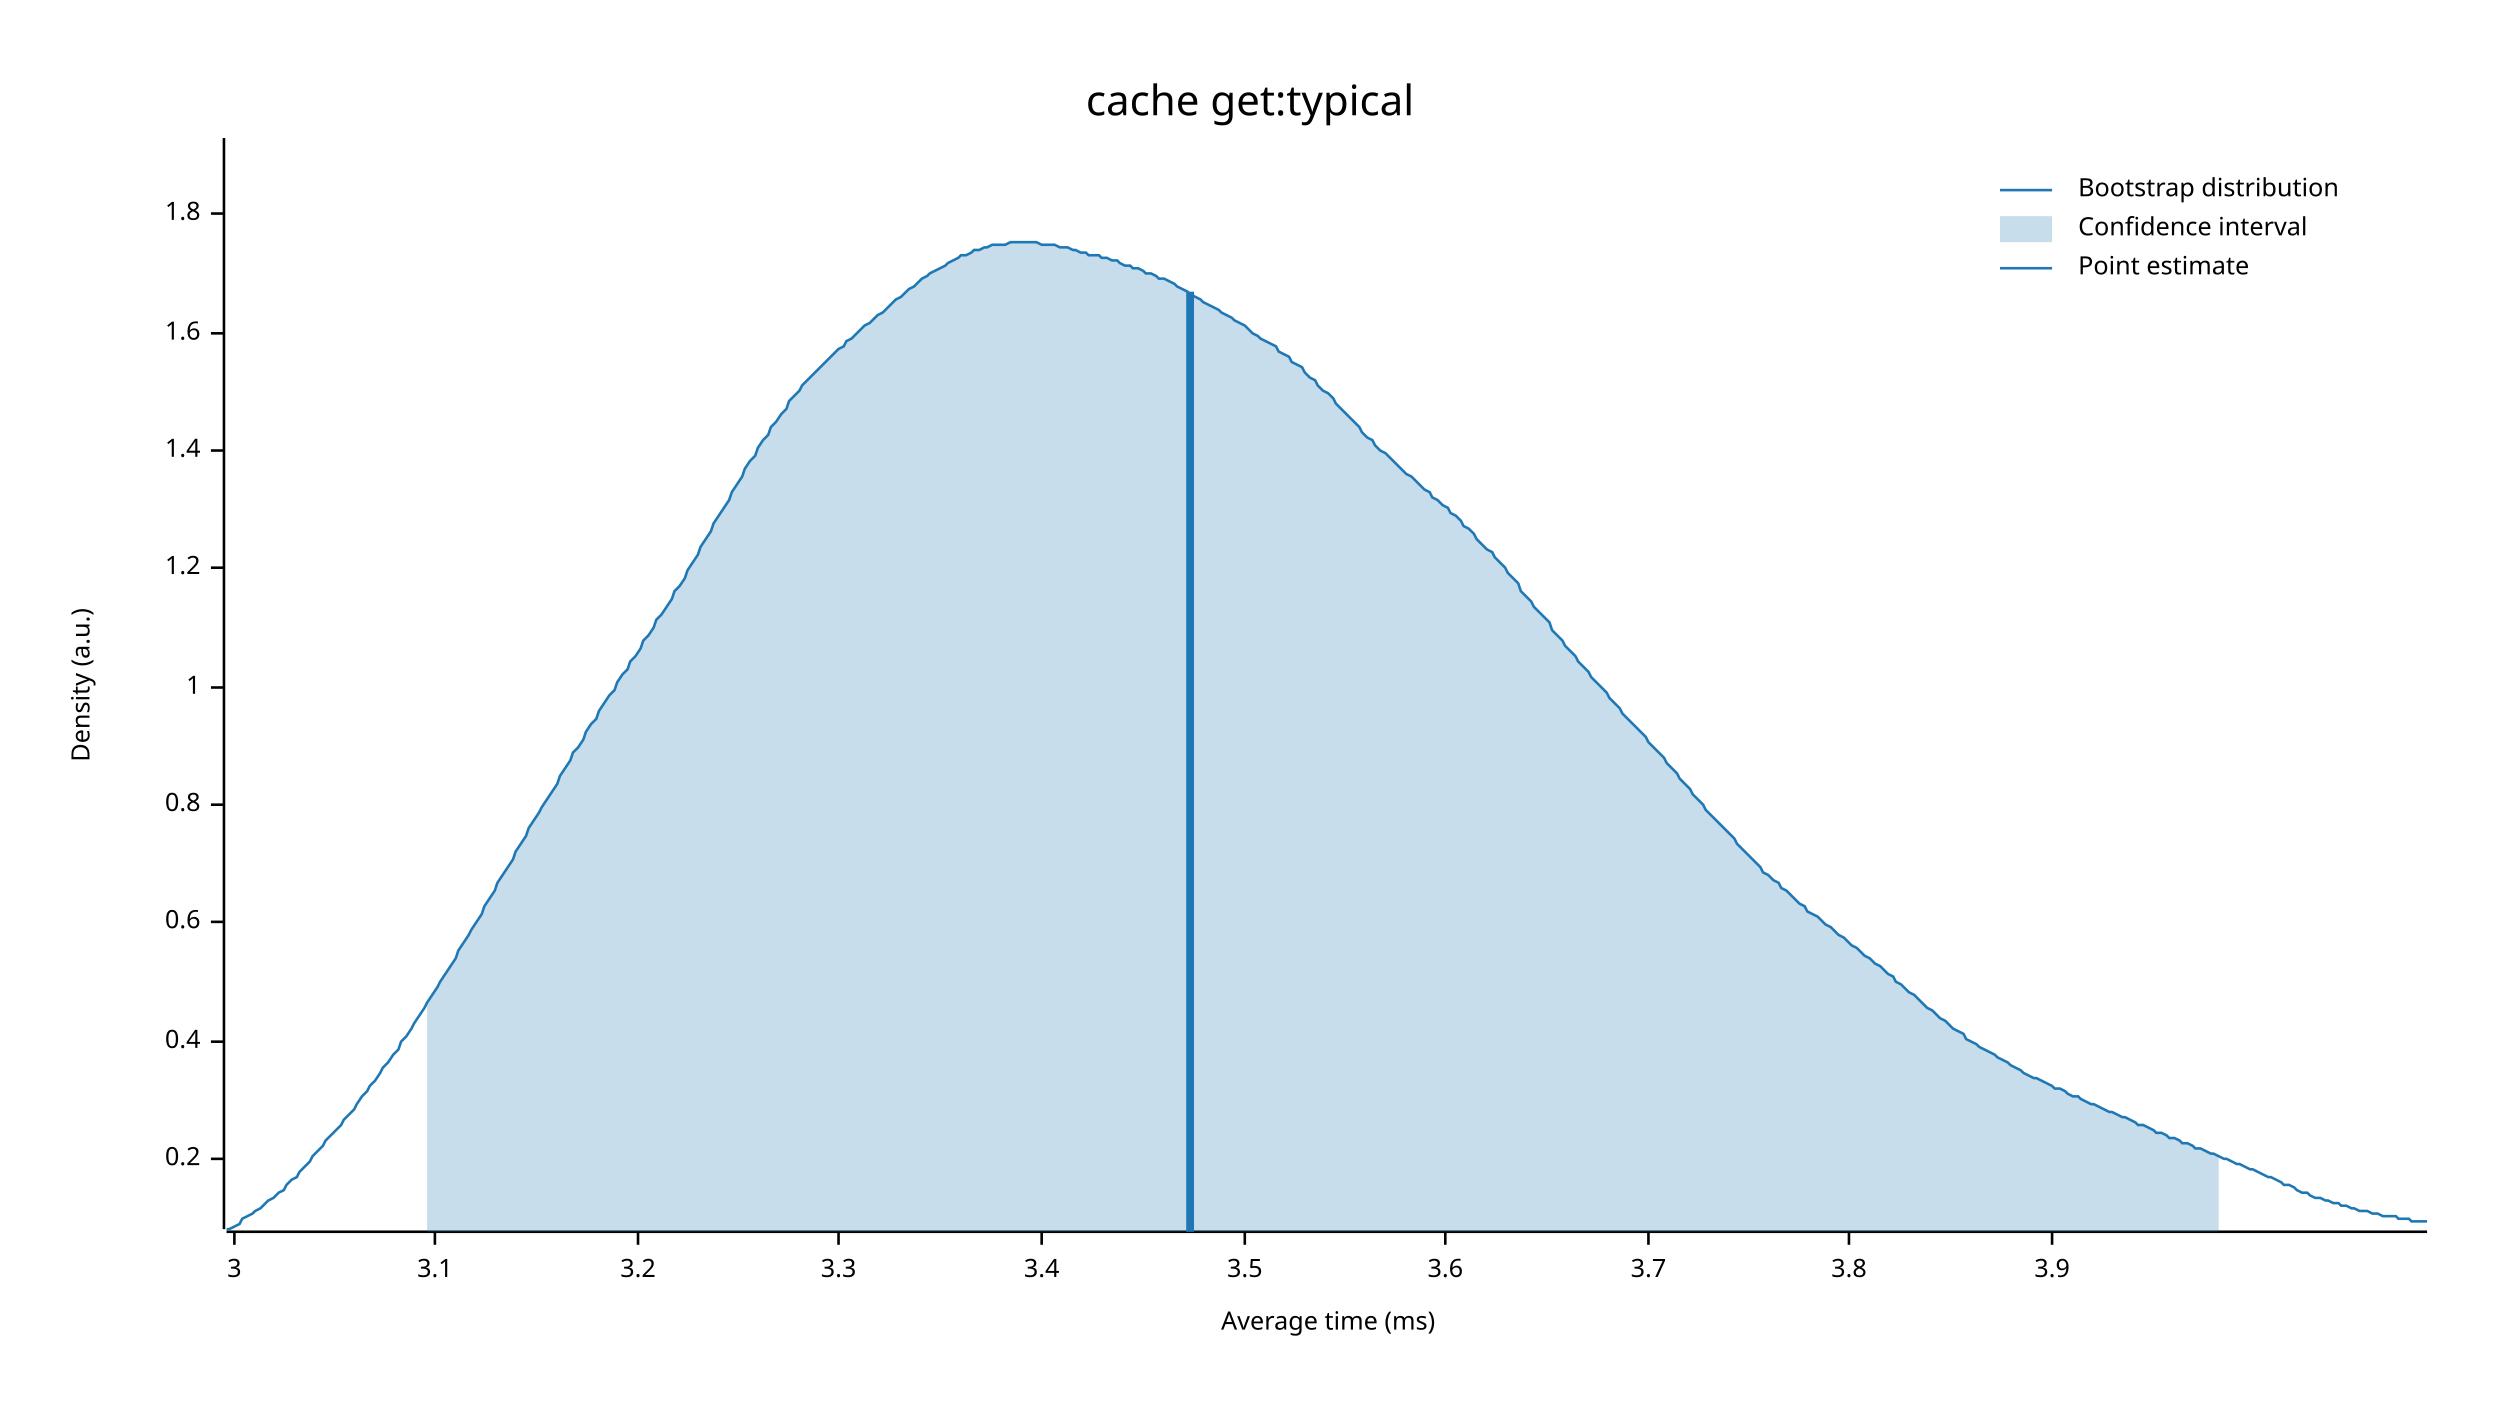
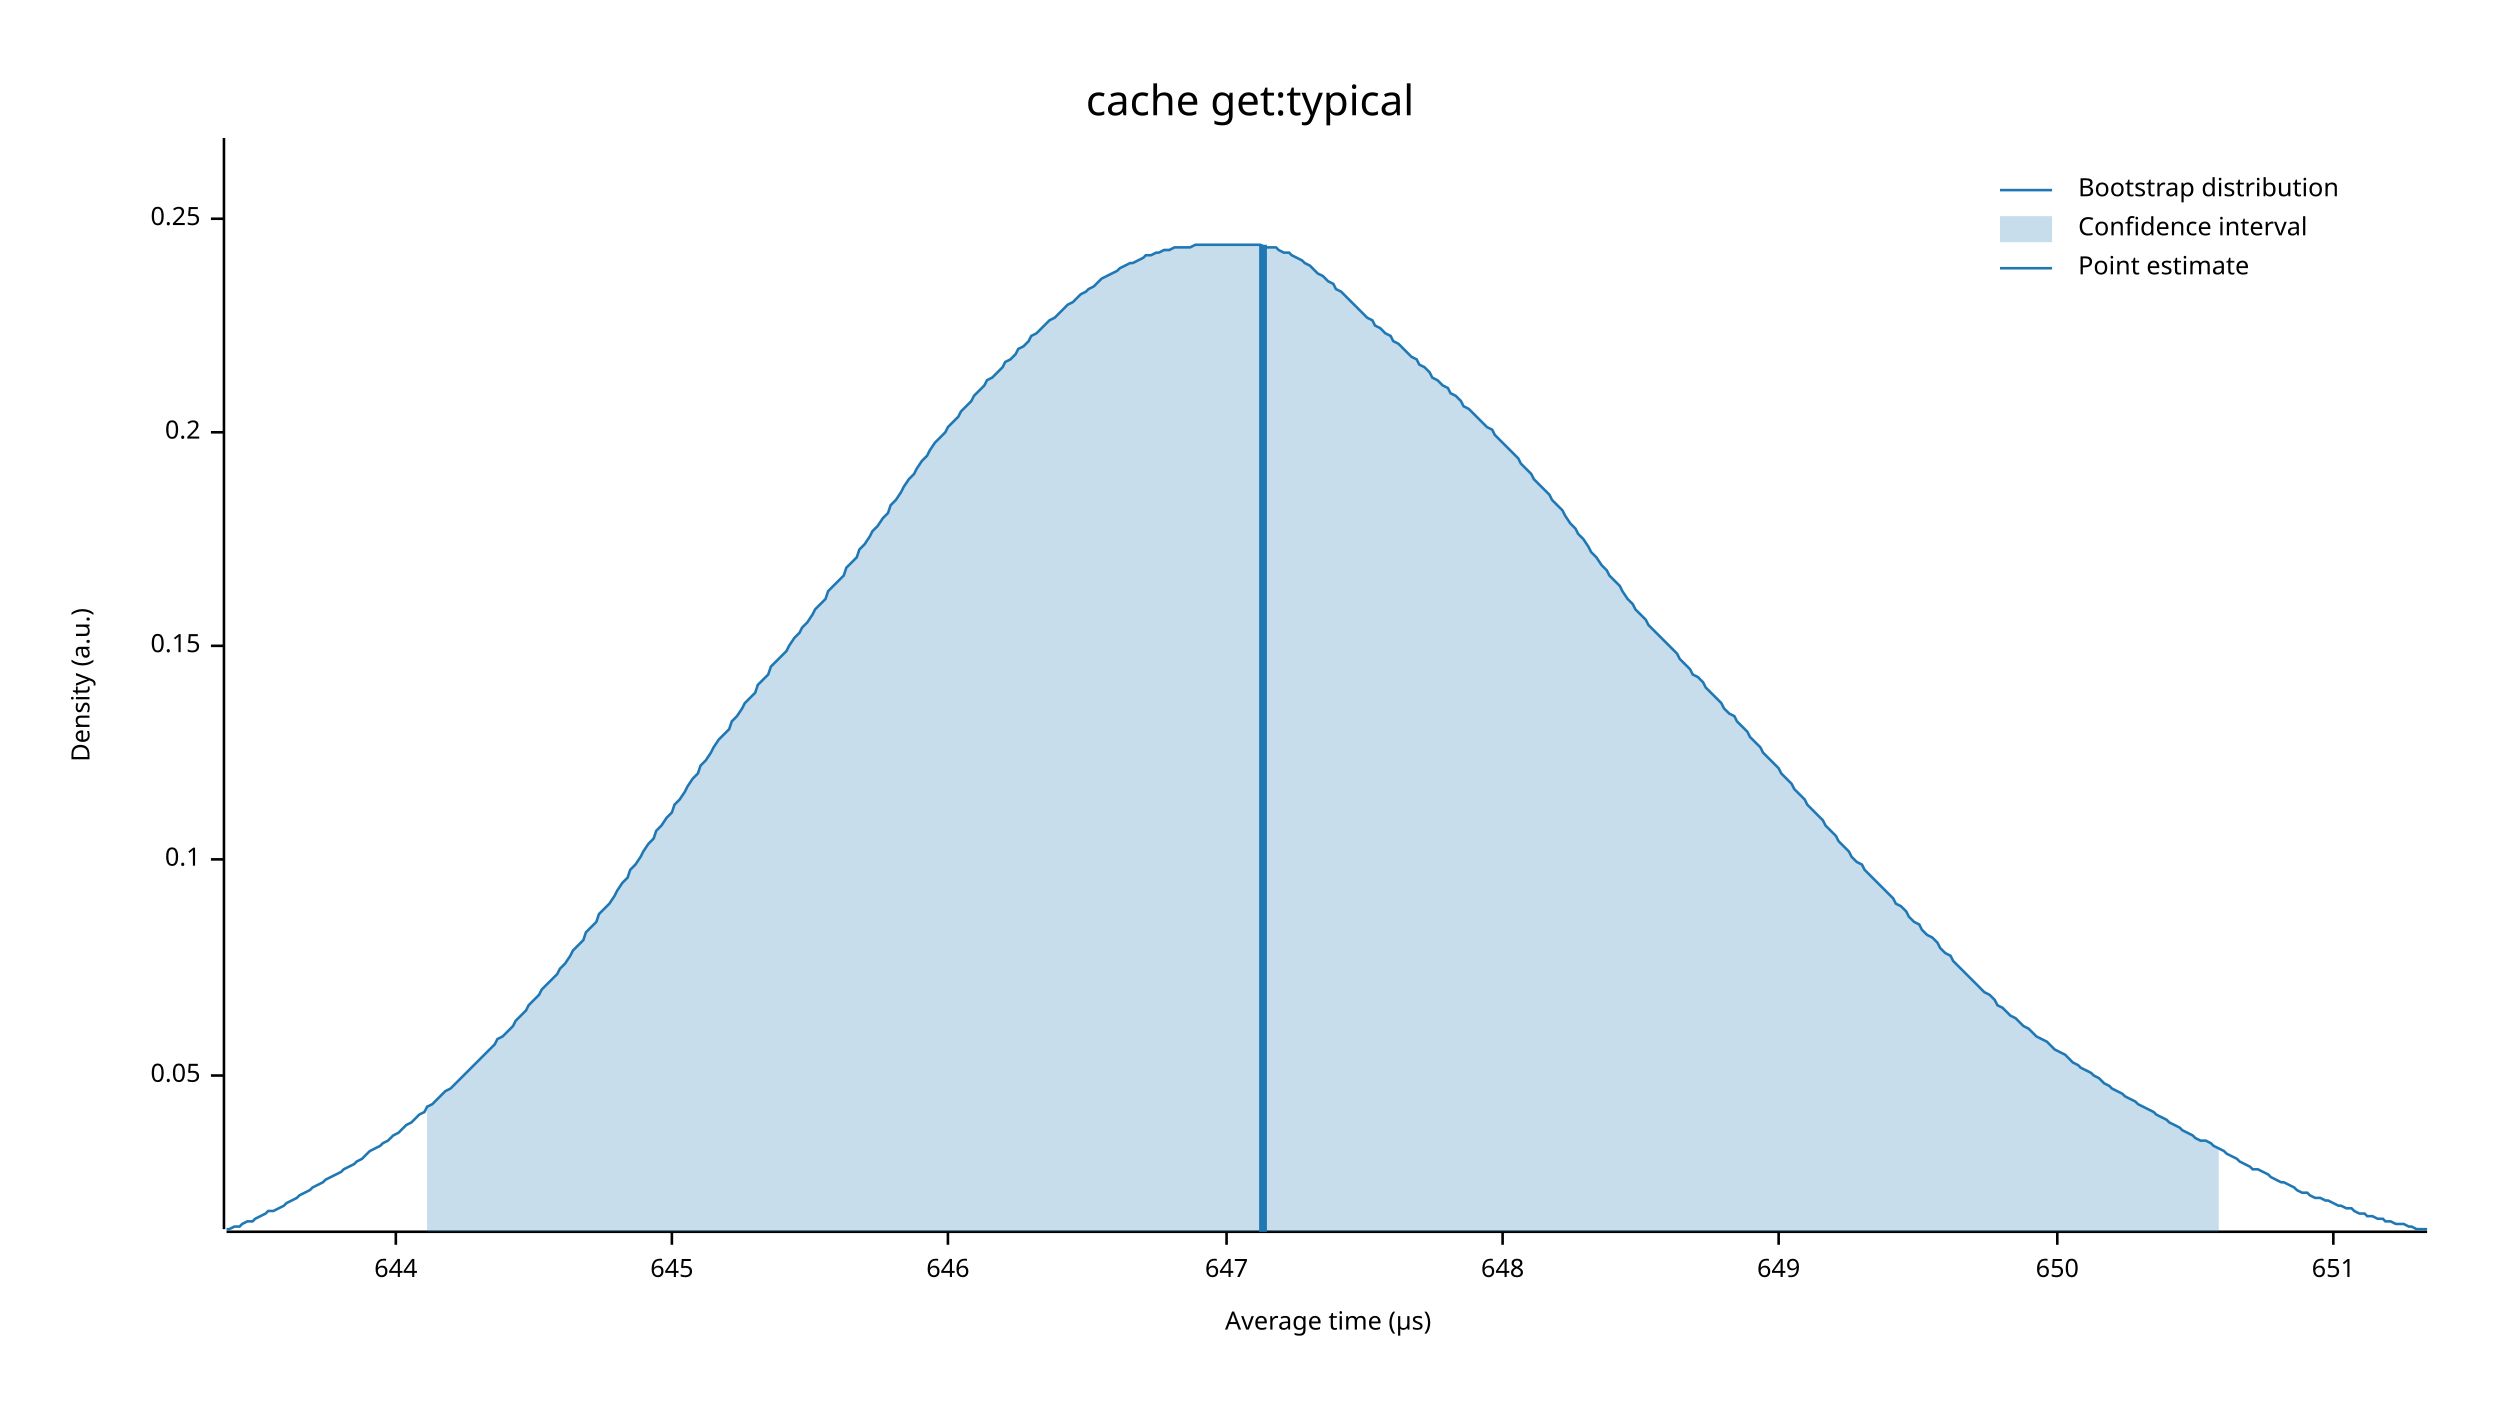
<svg xmlns="http://www.w3.org/2000/svg" width="960" height="540" viewBox="0 0 960 540">
  <text x="480" y="32" dy="0.76em" text-anchor="middle" font-family="sans-serif" font-size="16.129" opacity="1" fill="#000000">
cache get:typical
</text>
  <text x="27" y="263" dy="0.76em" text-anchor="middle" font-family="sans-serif" font-size="9.677" opacity="1" fill="#000000" transform="rotate(270, 27, 263)">
Density (a.u.)
</text>
  <text x="510" y="513" dy="-0.5ex" text-anchor="middle" font-family="sans-serif" font-size="9.677" opacity="1" fill="#000000">
- Average time (ms)
+ Average time (µs)
</text>
  <polyline fill="none" opacity="1" stroke="#000000" stroke-width="1" points="86,53 86,472 " />
-   <text x="77" y="445" dy="0.5ex" text-anchor="end" font-family="sans-serif" font-size="9.677" opacity="1" fill="#000000">
+   <text x="77" y="413" dy="0.5ex" text-anchor="end" font-family="sans-serif" font-size="9.677" opacity="1" fill="#000000">
+ 0.05
+ </text>
+   <polyline fill="none" opacity="1" stroke="#000000" stroke-width="1" points="81,413 86,413 " />
+   <text x="77" y="330" dy="0.5ex" text-anchor="end" font-family="sans-serif" font-size="9.677" opacity="1" fill="#000000">
+ 0.1
+ </text>
+   <polyline fill="none" opacity="1" stroke="#000000" stroke-width="1" points="81,330 86,330 " />
+   <text x="77" y="248" dy="0.5ex" text-anchor="end" font-family="sans-serif" font-size="9.677" opacity="1" fill="#000000">
+ 0.15
+ </text>
+   <polyline fill="none" opacity="1" stroke="#000000" stroke-width="1" points="81,248 86,248 " />
+   <text x="77" y="166" dy="0.5ex" text-anchor="end" font-family="sans-serif" font-size="9.677" opacity="1" fill="#000000">
0.2
</text>
-   <polyline fill="none" opacity="1" stroke="#000000" stroke-width="1" points="81,445 86,445 " />
-   <text x="77" y="400" dy="0.5ex" text-anchor="end" font-family="sans-serif" font-size="9.677" opacity="1" fill="#000000">
- 0.4
+   <polyline fill="none" opacity="1" stroke="#000000" stroke-width="1" points="81,166 86,166 " />
+   <text x="77" y="84" dy="0.5ex" text-anchor="end" font-family="sans-serif" font-size="9.677" opacity="1" fill="#000000">
+ 0.25
</text>
-   <polyline fill="none" opacity="1" stroke="#000000" stroke-width="1" points="81,400 86,400 " />
-   <text x="77" y="354" dy="0.5ex" text-anchor="end" font-family="sans-serif" font-size="9.677" opacity="1" fill="#000000">
- 0.6
+   <polyline fill="none" opacity="1" stroke="#000000" stroke-width="1" points="81,84 86,84 " />
+   <polyline fill="none" opacity="1" stroke="#000000" stroke-width="1" points="87,473 932,473 " />
+   <text x="152" y="483" dy="0.76em" text-anchor="middle" font-family="sans-serif" font-size="9.677" opacity="1" fill="#000000">
+ 644
</text>
-   <polyline fill="none" opacity="1" stroke="#000000" stroke-width="1" points="81,354 86,354 " />
-   <text x="77" y="309" dy="0.5ex" text-anchor="end" font-family="sans-serif" font-size="9.677" opacity="1" fill="#000000">
- 0.8
+   <polyline fill="none" opacity="1" stroke="#000000" stroke-width="1" points="152,473 152,478 " />
+   <text x="258" y="483" dy="0.76em" text-anchor="middle" font-family="sans-serif" font-size="9.677" opacity="1" fill="#000000">
+ 645
</text>
-   <polyline fill="none" opacity="1" stroke="#000000" stroke-width="1" points="81,309 86,309 " />
-   <text x="77" y="264" dy="0.5ex" text-anchor="end" font-family="sans-serif" font-size="9.677" opacity="1" fill="#000000">
- 1
+   <polyline fill="none" opacity="1" stroke="#000000" stroke-width="1" points="258,473 258,478 " />
+   <text x="364" y="483" dy="0.76em" text-anchor="middle" font-family="sans-serif" font-size="9.677" opacity="1" fill="#000000">
+ 646
</text>
-   <polyline fill="none" opacity="1" stroke="#000000" stroke-width="1" points="81,264 86,264 " />
-   <text x="77" y="218" dy="0.5ex" text-anchor="end" font-family="sans-serif" font-size="9.677" opacity="1" fill="#000000">
- 1.2
+   <polyline fill="none" opacity="1" stroke="#000000" stroke-width="1" points="364,473 364,478 " />
+   <text x="471" y="483" dy="0.76em" text-anchor="middle" font-family="sans-serif" font-size="9.677" opacity="1" fill="#000000">
+ 647
</text>
-   <polyline fill="none" opacity="1" stroke="#000000" stroke-width="1" points="81,218 86,218 " />
-   <text x="77" y="173" dy="0.5ex" text-anchor="end" font-family="sans-serif" font-size="9.677" opacity="1" fill="#000000">
- 1.4
+   <polyline fill="none" opacity="1" stroke="#000000" stroke-width="1" points="471,473 471,478 " />
+   <text x="577" y="483" dy="0.76em" text-anchor="middle" font-family="sans-serif" font-size="9.677" opacity="1" fill="#000000">
+ 648
</text>
-   <polyline fill="none" opacity="1" stroke="#000000" stroke-width="1" points="81,173 86,173 " />
-   <text x="77" y="128" dy="0.5ex" text-anchor="end" font-family="sans-serif" font-size="9.677" opacity="1" fill="#000000">
- 1.6
+   <polyline fill="none" opacity="1" stroke="#000000" stroke-width="1" points="577,473 577,478 " />
+   <text x="683" y="483" dy="0.76em" text-anchor="middle" font-family="sans-serif" font-size="9.677" opacity="1" fill="#000000">
+ 649
</text>
-   <polyline fill="none" opacity="1" stroke="#000000" stroke-width="1" points="81,128 86,128 " />
-   <text x="77" y="82" dy="0.5ex" text-anchor="end" font-family="sans-serif" font-size="9.677" opacity="1" fill="#000000">
- 1.8
+   <polyline fill="none" opacity="1" stroke="#000000" stroke-width="1" points="683,473 683,478 " />
+   <text x="790" y="483" dy="0.76em" text-anchor="middle" font-family="sans-serif" font-size="9.677" opacity="1" fill="#000000">
+ 650
</text>
-   <polyline fill="none" opacity="1" stroke="#000000" stroke-width="1" points="81,82 86,82 " />
-   <polyline fill="none" opacity="1" stroke="#000000" stroke-width="1" points="87,473 932,473 " />
-   <text x="90" y="483" dy="0.76em" text-anchor="middle" font-family="sans-serif" font-size="9.677" opacity="1" fill="#000000">
- 3
+   <polyline fill="none" opacity="1" stroke="#000000" stroke-width="1" points="790,473 790,478 " />
+   <text x="896" y="483" dy="0.76em" text-anchor="middle" font-family="sans-serif" font-size="9.677" opacity="1" fill="#000000">
+ 651
</text>
-   <polyline fill="none" opacity="1" stroke="#000000" stroke-width="1" points="90,473 90,478 " />
-   <text x="167" y="483" dy="0.76em" text-anchor="middle" font-family="sans-serif" font-size="9.677" opacity="1" fill="#000000">
- 3.1
- </text>
-   <polyline fill="none" opacity="1" stroke="#000000" stroke-width="1" points="167,473 167,478 " />
-   <text x="245" y="483" dy="0.76em" text-anchor="middle" font-family="sans-serif" font-size="9.677" opacity="1" fill="#000000">
- 3.2
- </text>
-   <polyline fill="none" opacity="1" stroke="#000000" stroke-width="1" points="245,473 245,478 " />
-   <text x="322" y="483" dy="0.76em" text-anchor="middle" font-family="sans-serif" font-size="9.677" opacity="1" fill="#000000">
- 3.3
- </text>
-   <polyline fill="none" opacity="1" stroke="#000000" stroke-width="1" points="322,473 322,478 " />
-   <text x="400" y="483" dy="0.76em" text-anchor="middle" font-family="sans-serif" font-size="9.677" opacity="1" fill="#000000">
- 3.4
- </text>
-   <polyline fill="none" opacity="1" stroke="#000000" stroke-width="1" points="400,473 400,478 " />
-   <text x="478" y="483" dy="0.76em" text-anchor="middle" font-family="sans-serif" font-size="9.677" opacity="1" fill="#000000">
- 3.5
- </text>
-   <polyline fill="none" opacity="1" stroke="#000000" stroke-width="1" points="478,473 478,478 " />
-   <text x="555" y="483" dy="0.76em" text-anchor="middle" font-family="sans-serif" font-size="9.677" opacity="1" fill="#000000">
- 3.6
- </text>
-   <polyline fill="none" opacity="1" stroke="#000000" stroke-width="1" points="555,473 555,478 " />
-   <text x="633" y="483" dy="0.76em" text-anchor="middle" font-family="sans-serif" font-size="9.677" opacity="1" fill="#000000">
- 3.7
- </text>
-   <polyline fill="none" opacity="1" stroke="#000000" stroke-width="1" points="633,473 633,478 " />
-   <text x="710" y="483" dy="0.76em" text-anchor="middle" font-family="sans-serif" font-size="9.677" opacity="1" fill="#000000">
- 3.8
- </text>
-   <polyline fill="none" opacity="1" stroke="#000000" stroke-width="1" points="710,473 710,478 " />
-   <text x="788" y="483" dy="0.76em" text-anchor="middle" font-family="sans-serif" font-size="9.677" opacity="1" fill="#000000">
- 3.9
- </text>
-   <polyline fill="none" opacity="1" stroke="#000000" stroke-width="1" points="788,473 788,478 " />
-   <polyline fill="none" opacity="1" stroke="#1F78B4" stroke-width="1" points="87,472 88,472 90,471 92,470 93,468 95,467 97,466 98,465 100,464 102,462 103,461 105,460 107,458 109,457 110,455 112,453 114,452 115,450 117,448 119,446 120,444 122,442 124,440 125,438 127,436 129,434 131,432 132,430 134,428 136,426 137,424 139,421 141,419 142,417 144,415 146,412 147,410 149,408 151,405 153,403 154,400 156,398 158,395 159,393 161,390 163,387 164,385 166,382 168,379 169,377 171,374 173,371 175,368 176,365 178,362 180,359 181,357 183,354 185,351 186,348 188,345 190,342 191,339 193,336 195,333 197,330 198,327 200,324 202,321 203,318 205,315 207,312 208,310 210,307 212,304 214,301 215,298 217,295 219,292 220,289 222,287 224,284 225,281 227,278 229,276 230,273 232,270 234,267 236,265 237,262 239,259 241,257 242,254 244,252 246,249 247,246 249,244 251,241 252,238 254,236 256,233 258,230 259,227 261,225 263,222 264,219 266,216 268,213 269,210 271,207 273,204 274,201 276,198 278,195 280,192 281,189 283,186 285,183 286,180 288,177 290,175 291,172 293,169 295,167 296,164 298,162 300,159 302,157 303,154 305,152 307,150 308,148 310,146 312,144 313,143 315,141 317,139 318,138 320,136 322,134 324,133 325,131 327,130 329,128 330,127 332,125 334,124 335,123 337,121 339,120 341,118 342,117 344,115 346,114 347,113 349,111 351,110 352,109 354,107 356,106 357,105 359,104 361,103 363,102 364,101 366,100 368,99 369,98 371,98 373,97 374,96 376,96 378,95 379,95 381,94 383,94 385,94 386,94 388,93 390,93 391,93 393,93 395,93 396,93 398,93 400,94 401,94 403,94 405,94 407,95 408,95 410,95 412,96 413,96 415,97 417,97 418,98 420,98 422,98 423,99 425,99 427,100 429,100 430,101 432,102 434,102 435,103 437,103 439,104 440,105 442,105 444,106 445,107 447,107 449,108 451,109 452,110 454,111 456,112 457,113 459,114 461,115 462,116 464,117 466,118 468,119 469,120 471,121 473,122 474,123 476,124 478,125 479,126 481,128 483,129 484,130 486,131 488,132 490,133 491,135 493,136 495,137 496,139 498,140 500,141 501,143 503,145 505,146 506,148 508,150 510,151 512,153 513,155 515,157 517,159 518,160 520,162 522,164 523,166 525,168 527,169 528,171 530,173 532,174 534,176 535,177 537,179 539,181 540,182 542,183 544,185 545,186 547,188 549,189 550,191 552,192 554,194 556,195 557,197 559,198 561,200 562,202 564,203 566,205 567,207 569,209 571,211 573,212 574,214 576,216 578,218 579,220 581,222 583,224 584,227 586,229 588,231 589,233 591,235 593,237 595,239 596,242 598,244 600,246 601,248 603,250 605,252 606,254 608,256 610,258 611,260 613,262 615,264 617,266 618,268 620,270 622,272 623,274 625,276 627,278 628,279 630,281 632,283 633,285 635,287 637,289 639,291 640,293 642,295 644,297 645,299 647,301 649,303 650,305 652,307 654,309 655,311 657,313 659,315 661,317 662,318 664,320 666,322 667,324 669,326 671,328 672,329 674,331 676,333 677,335 679,336 681,338 683,339 684,341 686,342 688,344 689,345 691,347 693,348 694,350 696,351 698,352 700,354 701,355 703,356 705,358 706,359 708,360 710,362 711,363 713,364 715,366 716,367 718,368 720,370 722,371 723,372 725,374 727,375 728,377 730,378 732,380 733,381 735,382 737,384 738,385 740,387 742,388 744,390 745,391 747,392 749,394 750,395 752,396 754,397 755,399 757,400 759,401 760,402 762,403 764,404 766,405 767,406 769,407 771,408 772,409 774,410 776,411 777,412 779,413 781,414 782,414 784,415 786,416 788,417 789,418 791,418 793,419 794,420 796,421 798,421 799,422 801,423 803,424 804,424 806,425 808,426 810,427 811,427 813,428 815,429 816,429 818,430 820,431 821,432 823,432 825,433 827,434 828,435 830,435 832,436 833,437 835,437 837,438 838,439 840,439 842,440 843,441 845,441 847,442 849,443 850,443 852,444 854,445 855,445 857,446 859,447 860,447 862,448 864,449 865,449 867,450 869,451 871,452 872,452 874,453 876,454 877,455 879,455 881,456 882,457 884,458 886,458 887,459 889,460 891,460 893,461 894,461 896,462 898,462 899,463 901,463 903,464 904,464 906,465 908,465 909,465 911,466 913,466 915,467 916,467 918,467 920,467 921,468 923,468 925,468 926,469 928,469 930,469 932,469 " />
-   <polygon opacity="0.25" fill="#1F78B4" points="164,385 166,382 168,379 169,377 171,374 173,371 175,368 176,365 178,362 180,359 181,357 183,354 185,351 186,348 188,345 190,342 191,339 193,336 195,333 197,330 198,327 200,324 202,321 203,318 205,315 207,312 208,310 210,307 212,304 214,301 215,298 217,295 219,292 220,289 222,287 224,284 225,281 227,278 229,276 230,273 232,270 234,267 236,265 237,262 239,259 241,257 242,254 244,252 246,249 247,246 249,244 251,241 252,238 254,236 256,233 258,230 259,227 261,225 263,222 264,219 266,216 268,213 269,210 271,207 273,204 274,201 276,198 278,195 280,192 281,189 283,186 285,183 286,180 288,177 290,175 291,172 293,169 295,167 296,164 298,162 300,159 302,157 303,154 305,152 307,150 308,148 310,146 312,144 313,143 315,141 317,139 318,138 320,136 322,134 324,133 325,131 327,130 329,128 330,127 332,125 334,124 335,123 337,121 339,120 341,118 342,117 344,115 346,114 347,113 349,111 351,110 352,109 354,107 356,106 357,105 359,104 361,103 363,102 364,101 366,100 368,99 369,98 371,98 373,97 374,96 376,96 378,95 379,95 381,94 383,94 385,94 386,94 388,93 390,93 391,93 393,93 395,93 396,93 398,93 400,94 401,94 403,94 405,94 407,95 408,95 410,95 412,96 413,96 415,97 417,97 418,98 420,98 422,98 423,99 425,99 427,100 429,100 430,101 432,102 434,102 435,103 437,103 439,104 440,105 442,105 444,106 445,107 447,107 449,108 451,109 452,110 454,111 456,112 457,113 459,114 461,115 462,116 464,117 466,118 468,119 469,120 471,121 473,122 474,123 476,124 478,125 479,126 481,128 483,129 484,130 486,131 488,132 490,133 491,135 493,136 495,137 496,139 498,140 500,141 501,143 503,145 505,146 506,148 508,150 510,151 512,153 513,155 515,157 517,159 518,160 520,162 522,164 523,166 525,168 527,169 528,171 530,173 532,174 534,176 535,177 537,179 539,181 540,182 542,183 544,185 545,186 547,188 549,189 550,191 552,192 554,194 556,195 557,197 559,198 561,200 562,202 564,203 566,205 567,207 569,209 571,211 573,212 574,214 576,216 578,218 579,220 581,222 583,224 584,227 586,229 588,231 589,233 591,235 593,237 595,239 596,242 598,244 600,246 601,248 603,250 605,252 606,254 608,256 610,258 611,260 613,262 615,264 617,266 618,268 620,270 622,272 623,274 625,276 627,278 628,279 630,281 632,283 633,285 635,287 637,289 639,291 640,293 642,295 644,297 645,299 647,301 649,303 650,305 652,307 654,309 655,311 657,313 659,315 661,317 662,318 664,320 666,322 667,324 669,326 671,328 672,329 674,331 676,333 677,335 679,336 681,338 683,339 684,341 686,342 688,344 689,345 691,347 693,348 694,350 696,351 698,352 700,354 701,355 703,356 705,358 706,359 708,360 710,362 711,363 713,364 715,366 716,367 718,368 720,370 722,371 723,372 725,374 727,375 728,377 730,378 732,380 733,381 735,382 737,384 738,385 740,387 742,388 744,390 745,391 747,392 749,394 750,395 752,396 754,397 755,399 757,400 759,401 760,402 762,403 764,404 766,405 767,406 769,407 771,408 772,409 774,410 776,411 777,412 779,413 781,414 782,414 784,415 786,416 788,417 789,418 791,418 793,419 794,420 796,421 798,421 799,422 801,423 803,424 804,424 806,425 808,426 810,427 811,427 813,428 815,429 816,429 818,430 820,431 821,432 823,432 825,433 827,434 828,435 830,435 832,436 833,437 835,437 837,438 838,439 840,439 842,440 843,441 845,441 847,442 849,443 850,443 852,444 852,473 164,473 " />
-   <polyline fill="none" opacity="1" stroke="#1F78B4" stroke-width="3" points="457,473 457,112 " />
+   <polyline fill="none" opacity="1" stroke="#000000" stroke-width="1" points="896,473 896,478 " />
+   <polyline fill="none" opacity="1" stroke="#1F78B4" stroke-width="1" points="87,472 88,472 90,471 92,471 93,470 95,469 97,469 98,468 100,467 102,466 103,465 105,465 107,464 109,463 110,462 112,461 114,460 115,459 117,458 119,457 120,456 122,455 124,454 125,453 127,452 129,451 131,450 132,449 134,448 136,447 137,446 139,445 141,443 142,442 144,441 146,440 147,439 149,438 151,436 153,435 154,434 156,432 158,431 159,430 161,428 163,427 164,425 166,424 168,422 169,421 171,419 173,418 175,416 176,415 178,413 180,411 181,410 183,408 185,406 186,405 188,403 190,401 191,399 193,398 195,396 197,394 198,392 200,390 202,388 203,386 205,384 207,382 208,380 210,378 212,376 214,374 215,372 217,370 219,367 220,365 222,363 224,361 225,358 227,356 229,354 230,351 232,349 234,347 236,344 237,342 239,339 241,337 242,334 244,332 246,329 247,327 249,324 251,322 252,319 254,317 256,314 258,312 259,309 261,307 263,304 264,302 266,299 268,297 269,294 271,292 273,289 274,287 276,284 278,282 280,280 281,277 283,275 285,272 286,270 288,268 290,266 291,263 293,261 295,259 296,256 298,254 300,252 302,250 303,248 305,245 307,243 308,241 310,239 312,236 313,234 315,232 317,230 318,227 320,225 322,223 324,221 325,218 327,216 329,214 330,211 332,209 334,206 335,204 337,202 339,199 341,197 342,194 344,192 346,189 347,187 349,184 351,182 352,180 354,177 356,175 357,173 359,170 361,168 363,166 364,164 366,162 368,160 369,158 371,156 373,154 374,152 376,150 378,148 379,146 381,145 383,143 385,141 386,139 388,138 390,136 391,134 393,133 395,131 396,129 398,128 400,126 401,125 403,123 405,122 407,120 408,119 410,117 412,116 413,115 415,113 417,112 418,111 420,110 422,108 423,107 425,106 427,105 429,104 430,103 432,102 434,101 435,101 437,100 439,99 440,98 442,98 444,97 445,97 447,96 449,96 451,95 452,95 454,95 456,95 457,95 459,94 461,94 462,94 464,94 466,94 468,94 469,94 471,94 473,94 474,94 476,94 478,94 479,94 481,94 483,94 484,94 486,95 488,95 490,95 491,96 493,97 495,97 496,98 498,99 500,100 501,101 503,102 505,104 506,105 508,106 510,108 512,109 513,111 515,112 517,114 518,115 520,117 522,119 523,120 525,122 527,123 528,125 530,126 532,128 534,129 535,131 537,132 539,134 540,135 542,137 544,138 545,140 547,141 549,143 550,145 552,146 554,148 556,149 557,151 559,152 561,154 562,156 564,157 566,159 567,160 569,162 571,164 573,165 574,167 576,169 578,171 579,172 581,174 583,176 584,178 586,180 588,182 589,184 591,186 593,188 595,190 596,192 598,194 600,196 601,198 603,201 605,203 606,205 608,207 610,210 611,212 613,214 615,217 617,219 618,221 620,223 622,225 623,227 625,230 627,232 628,234 630,236 632,238 633,240 635,242 637,244 639,246 640,247 642,249 644,251 645,253 647,255 649,257 650,259 652,260 654,262 655,264 657,266 659,268 661,270 662,272 664,274 666,275 667,277 669,279 671,281 672,283 674,285 676,287 677,289 679,291 681,293 683,295 684,297 686,299 688,301 689,303 691,305 693,307 694,309 696,311 698,313 700,315 701,317 703,319 705,321 706,323 708,325 710,327 711,329 713,331 715,332 716,334 718,336 720,338 722,340 723,341 725,343 727,345 728,347 730,348 732,350 733,352 735,354 737,355 738,357 740,359 742,360 744,362 745,364 747,366 749,367 750,369 752,371 754,373 755,374 757,376 759,378 760,379 762,381 764,382 766,384 767,386 769,387 771,389 772,390 774,391 776,393 777,394 779,395 781,397 782,398 784,399 786,400 788,402 789,403 791,404 793,405 794,406 796,408 798,409 799,410 801,411 803,412 804,413 806,414 808,416 810,417 811,418 813,419 815,420 816,421 818,422 820,423 821,424 823,425 825,426 827,427 828,428 830,429 832,430 833,431 835,432 837,433 838,434 840,435 842,436 843,437 845,438 847,438 849,439 850,440 852,441 854,442 855,443 857,444 859,445 860,446 862,447 864,448 865,449 867,449 869,450 871,451 872,452 874,453 876,454 877,454 879,455 881,456 882,457 884,458 886,458 887,459 889,460 891,460 893,461 894,461 896,462 898,463 899,463 901,464 903,464 904,465 906,466 908,466 909,467 911,467 913,468 915,468 916,469 918,469 920,470 921,470 923,470 925,471 926,471 928,472 930,472 932,472 " />
+   <polygon opacity="0.25" fill="#1F78B4" points="164,425 166,424 168,422 169,421 171,419 173,418 175,416 176,415 178,413 180,411 181,410 183,408 185,406 186,405 188,403 190,401 191,399 193,398 195,396 197,394 198,392 200,390 202,388 203,386 205,384 207,382 208,380 210,378 212,376 214,374 215,372 217,370 219,367 220,365 222,363 224,361 225,358 227,356 229,354 230,351 232,349 234,347 236,344 237,342 239,339 241,337 242,334 244,332 246,329 247,327 249,324 251,322 252,319 254,317 256,314 258,312 259,309 261,307 263,304 264,302 266,299 268,297 269,294 271,292 273,289 274,287 276,284 278,282 280,280 281,277 283,275 285,272 286,270 288,268 290,266 291,263 293,261 295,259 296,256 298,254 300,252 302,250 303,248 305,245 307,243 308,241 310,239 312,236 313,234 315,232 317,230 318,227 320,225 322,223 324,221 325,218 327,216 329,214 330,211 332,209 334,206 335,204 337,202 339,199 341,197 342,194 344,192 346,189 347,187 349,184 351,182 352,180 354,177 356,175 357,173 359,170 361,168 363,166 364,164 366,162 368,160 369,158 371,156 373,154 374,152 376,150 378,148 379,146 381,145 383,143 385,141 386,139 388,138 390,136 391,134 393,133 395,131 396,129 398,128 400,126 401,125 403,123 405,122 407,120 408,119 410,117 412,116 413,115 415,113 417,112 418,111 420,110 422,108 423,107 425,106 427,105 429,104 430,103 432,102 434,101 435,101 437,100 439,99 440,98 442,98 444,97 445,97 447,96 449,96 451,95 452,95 454,95 456,95 457,95 459,94 461,94 462,94 464,94 466,94 468,94 469,94 471,94 473,94 474,94 476,94 478,94 479,94 481,94 483,94 484,94 486,95 488,95 490,95 491,96 493,97 495,97 496,98 498,99 500,100 501,101 503,102 505,104 506,105 508,106 510,108 512,109 513,111 515,112 517,114 518,115 520,117 522,119 523,120 525,122 527,123 528,125 530,126 532,128 534,129 535,131 537,132 539,134 540,135 542,137 544,138 545,140 547,141 549,143 550,145 552,146 554,148 556,149 557,151 559,152 561,154 562,156 564,157 566,159 567,160 569,162 571,164 573,165 574,167 576,169 578,171 579,172 581,174 583,176 584,178 586,180 588,182 589,184 591,186 593,188 595,190 596,192 598,194 600,196 601,198 603,201 605,203 606,205 608,207 610,210 611,212 613,214 615,217 617,219 618,221 620,223 622,225 623,227 625,230 627,232 628,234 630,236 632,238 633,240 635,242 637,244 639,246 640,247 642,249 644,251 645,253 647,255 649,257 650,259 652,260 654,262 655,264 657,266 659,268 661,270 662,272 664,274 666,275 667,277 669,279 671,281 672,283 674,285 676,287 677,289 679,291 681,293 683,295 684,297 686,299 688,301 689,303 691,305 693,307 694,309 696,311 698,313 700,315 701,317 703,319 705,321 706,323 708,325 710,327 711,329 713,331 715,332 716,334 718,336 720,338 722,340 723,341 725,343 727,345 728,347 730,348 732,350 733,352 735,354 737,355 738,357 740,359 742,360 744,362 745,364 747,366 749,367 750,369 752,371 754,373 755,374 757,376 759,378 760,379 762,381 764,382 766,384 767,386 769,387 771,389 772,390 774,391 776,393 777,394 779,395 781,397 782,398 784,399 786,400 788,402 789,403 791,404 793,405 794,406 796,408 798,409 799,410 801,411 803,412 804,413 806,414 808,416 810,417 811,418 813,419 815,420 816,421 818,422 820,423 821,424 823,425 825,426 827,427 828,428 830,429 832,430 833,431 835,432 837,433 838,434 840,435 842,436 843,437 845,438 847,438 849,439 850,440 852,441 852,473 164,473 " />
+   <polyline fill="none" opacity="1" stroke="#1F78B4" stroke-width="3" points="485,473 485,94 " />
  <text x="798" y="68" dy="0.76em" text-anchor="start" font-family="sans-serif" font-size="9.677" opacity="1" fill="#000000">
Bootstrap distribution
</text>
  <text x="798" y="83" dy="0.76em" text-anchor="start" font-family="sans-serif" font-size="9.677" opacity="1" fill="#000000">
Confidence interval
</text>
  <text x="798" y="98" dy="0.76em" text-anchor="start" font-family="sans-serif" font-size="9.677" opacity="1" fill="#000000">
Point estimate
</text>
  <polyline fill="none" opacity="1" stroke="#1F78B4" stroke-width="1" points="768,73 788,73 " />
  <rect x="768" y="83" width="20" height="10" opacity="0.25" fill="#1F78B4" stroke="none" />
  <polyline fill="none" opacity="1" stroke="#1F78B4" stroke-width="1" points="768,103 788,103 " />
</svg>
